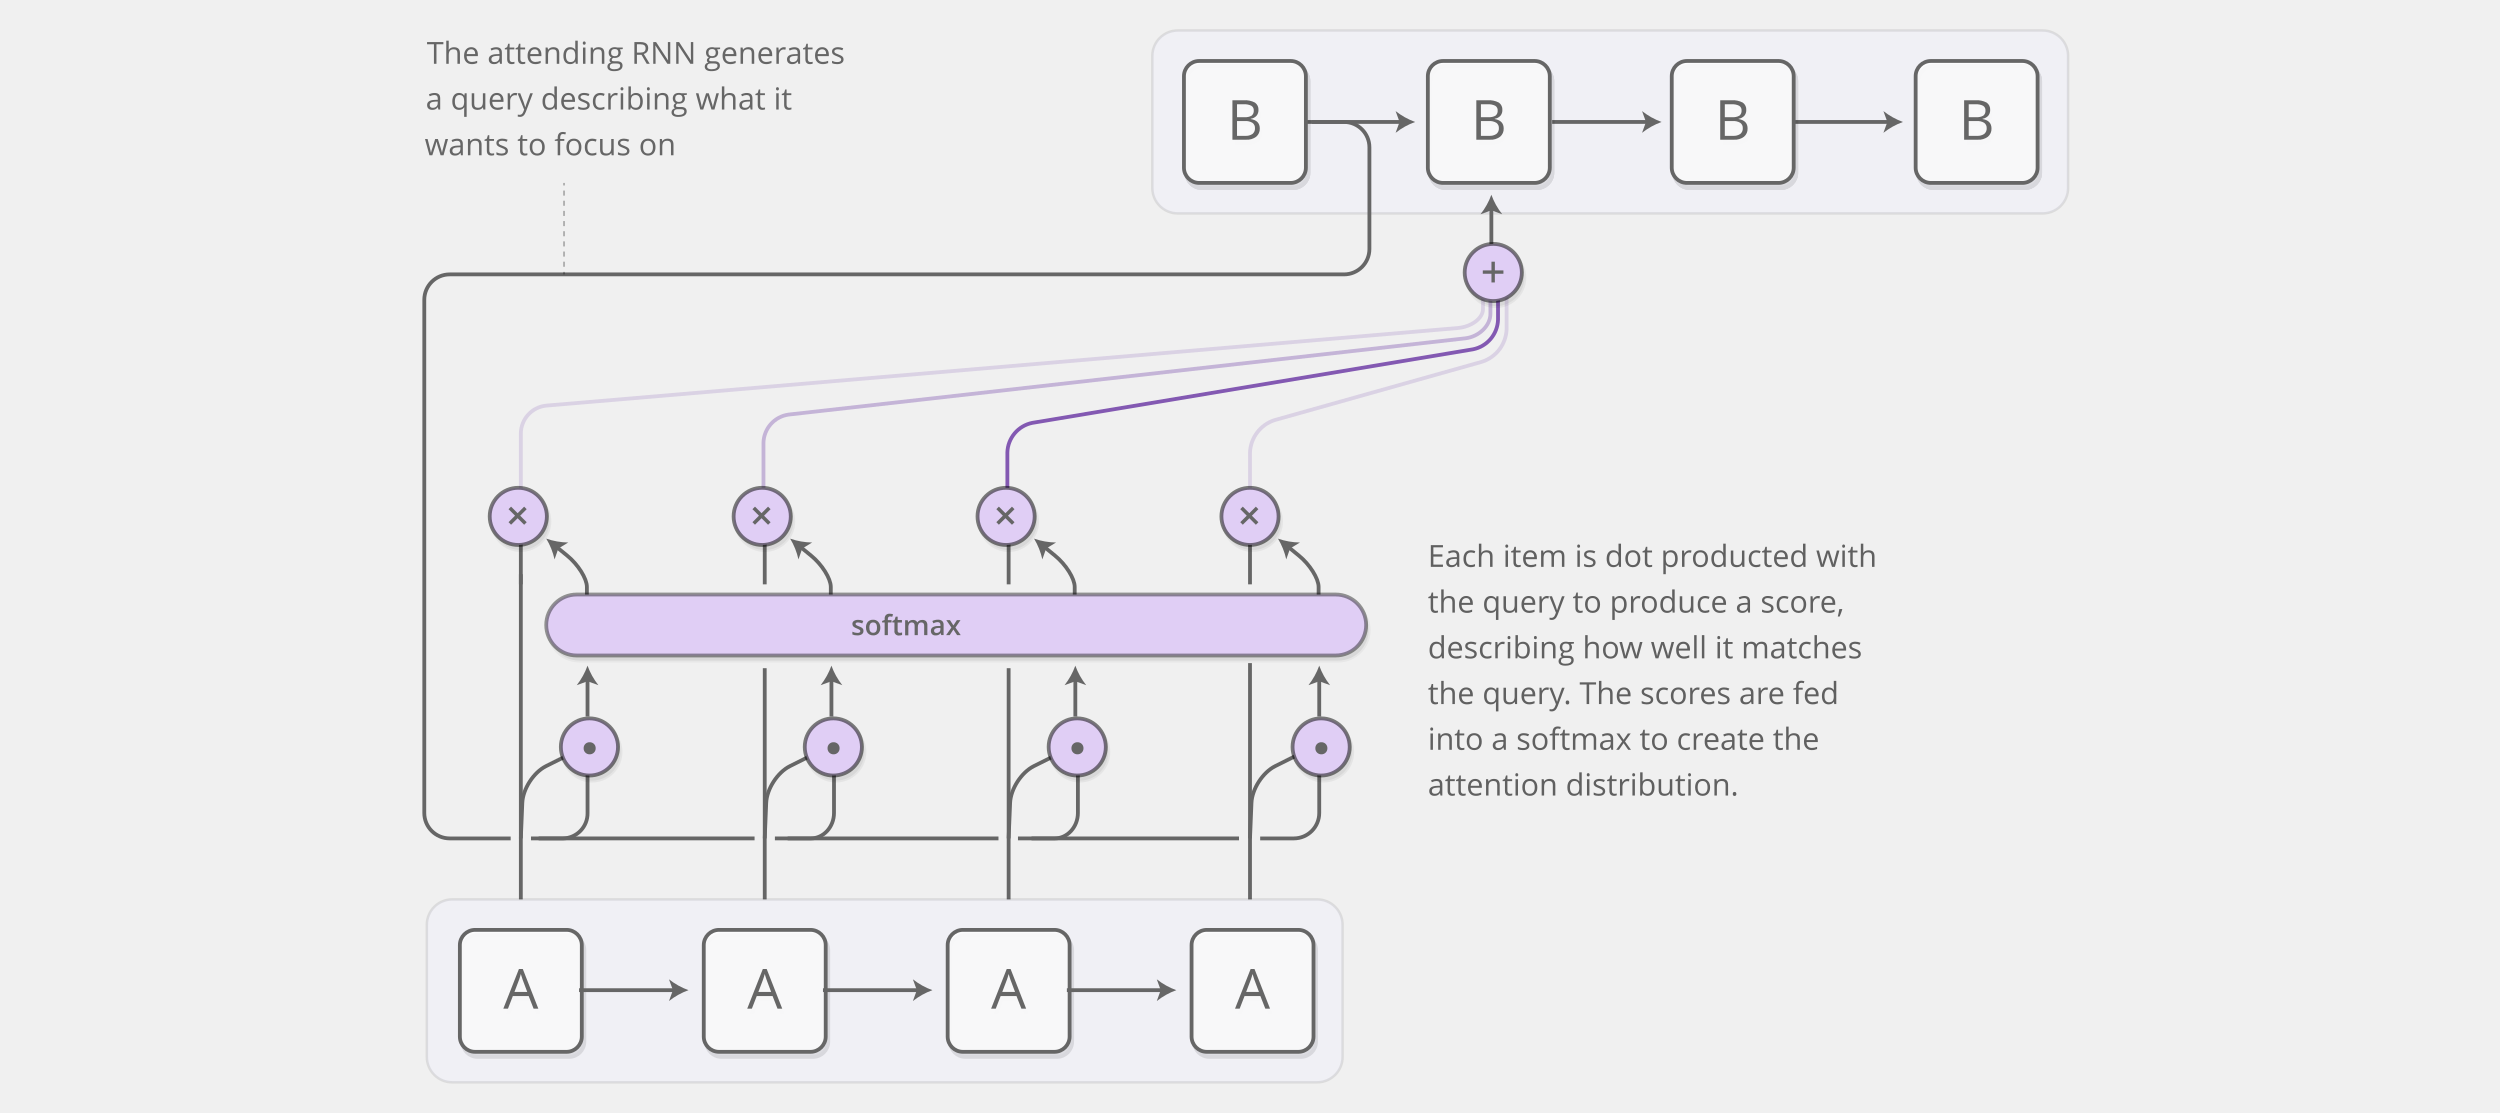
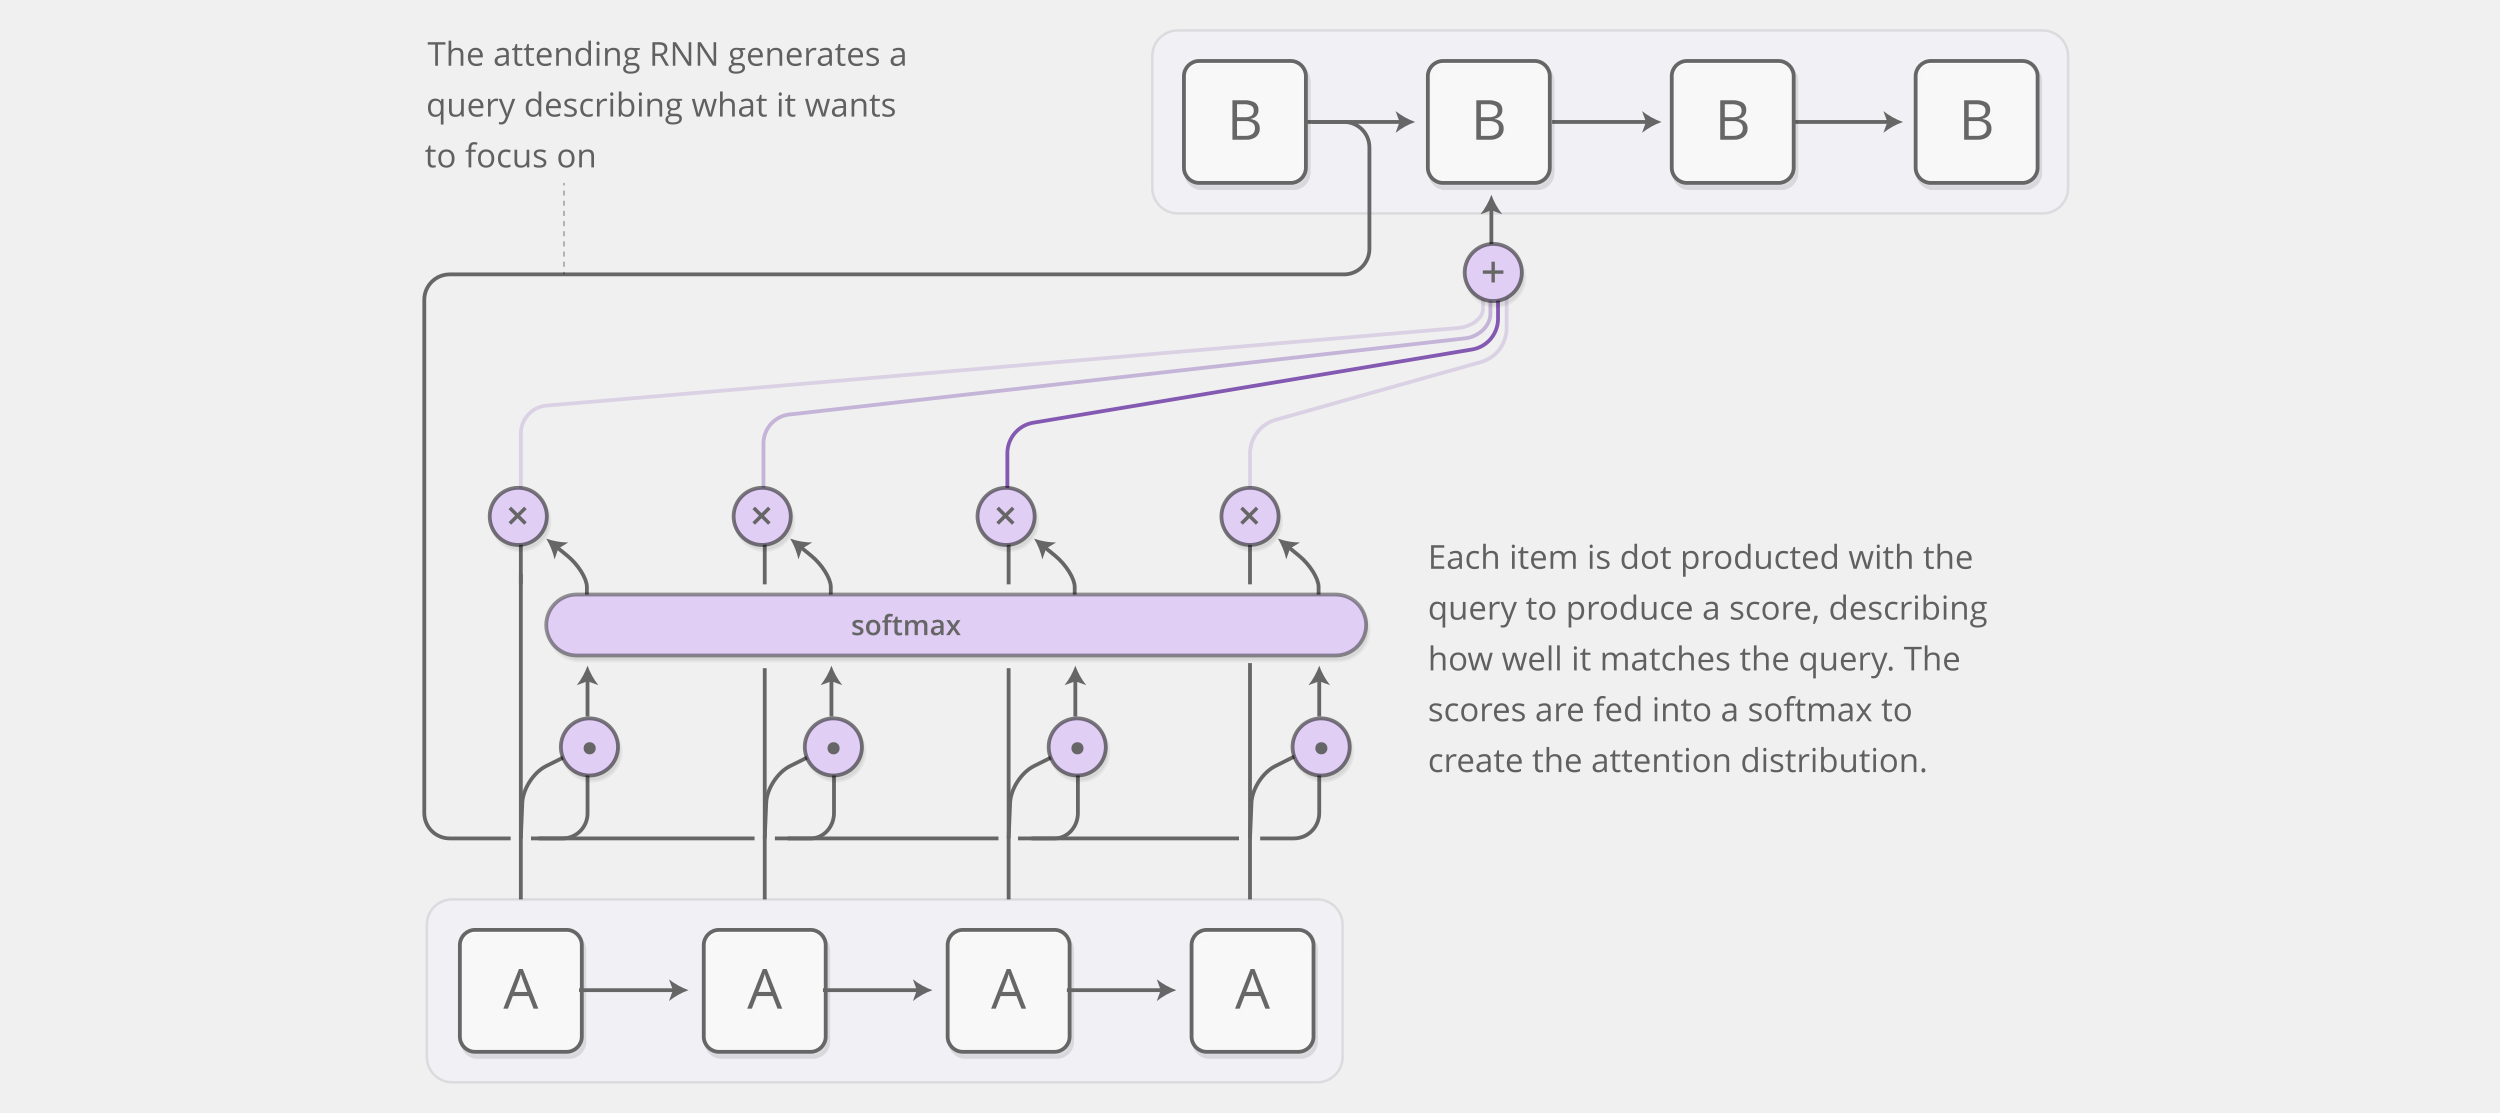
<svg xmlns="http://www.w3.org/2000/svg" xmlns:xlink="http://www.w3.org/1999/xlink" id="background" width="984" height="438" viewBox="0 0 984 438">
  <defs>
    <symbol id="rnn-bg" data-name="rnn-bg" viewBox="0 0 49.5 49.5">
      <rect x="0.75" y="0.75" width="48" height="48" rx="6" ry="6" fill="#fff" fill-opacity="0.8" stroke="#666" stroke-width="1.5" />
    </symbol>
    <symbol id="rnn-a" data-name="rnn-a" viewBox="0 0 49.5 49.5">
      <use id="rnn-bg-3" data-name="rnn-bg" width="49.5" height="49.5" xlink:href="#rnn-bg" />
      <path d="M29.77,31.75l-1.93-4.94H21.6l-1.91,4.94H17.86L24,16.14h1.52l6.11,15.61H29.77Zm-2.5-6.57-1.81-4.82q-0.35-.91-0.72-2.24a20.34,20.34,0,0,1-.67,2.24l-1.83,4.82h5Z" fill="#666" />
    </symbol>
    <symbol id="rnn-b" data-name="rnn-b" viewBox="0 0 49.5 49.5">
      <use id="rnn-bg-15" data-name="rnn-bg" width="49.5" height="49.5" xlink:href="#rnn-bg" />
      <path d="M19.83,16.21h4.39a8.29,8.29,0,0,1,4.48.92,3.27,3.27,0,0,1,1.38,2.92,3.38,3.38,0,0,1-.77,2.28,3.72,3.72,0,0,1-2.25,1.16v0.11q3.54,0.6,3.54,3.72a4,4,0,0,1-1.41,3.25,6,6,0,0,1-3.94,1.17H19.83V16.21Zm1.81,6.66h3a4.85,4.85,0,0,0,2.75-.6,2.32,2.32,0,0,0,.84-2,2,2,0,0,0-.94-1.89,5.84,5.84,0,0,0-3-.58H21.64v5.09Zm0,1.53v5.82h3.24a4.62,4.62,0,0,0,2.83-.73,2.69,2.69,0,0,0,1-2.28,2.42,2.42,0,0,0-1-2.13,5.2,5.2,0,0,0-3-.68H21.64Z" fill="#666" />
    </symbol>
    <symbol id="op-bg" data-name="op-bg" viewBox="0 0 24 24">
      <circle cx="12" cy="12" r="11.25" fill="#e0cef5" stroke="#000" stroke-miterlimit="10" stroke-opacity="0.5" stroke-width="1.5" />
    </symbol>
    <symbol id="op-sum" data-name="op-sum" viewBox="0 0 24 24">
      <use id="op-bg-3" data-name="op-bg" width="24" height="24" xlink:href="#op-bg" />
      <path d="M7.88,12.5V11.18h3.41V7.75h1.34v3.43H16V12.5H12.62v3.42H11.29V12.5H7.88Z" fill="#666" />
    </symbol>
    <symbol id="op-dot" data-name="op-dot" viewBox="0 0 24 24">
      <use width="24" height="24" xlink:href="#op-bg" />
      <path d="M14.46,12.51a2.33,2.33,0,0,1-.67,1.71,2.3,2.3,0,0,1-1.7.68,2.3,2.3,0,0,1-1.7-.68,2.32,2.32,0,0,1-.67-1.71,2.29,2.29,0,0,1,.67-1.7,2.31,2.31,0,0,1,1.7-.67,2.32,2.32,0,0,1,1.7.67A2.29,2.29,0,0,1,14.46,12.51Z" fill="#666" />
    </symbol>
    <symbol id="op-x" data-name="op-x" viewBox="0 0 24 24">
      <use id="op-bg-14" data-name="op-bg" width="24" height="24" xlink:href="#op-bg" />
      <path d="M9.16,15.28l-1-1,2.56-2.56L8.16,9.16l1-1,2.58,2.58L14.3,8.17l1,1-2.56,2.56,2.57,2.57-1,1-2.57-2.57Z" fill="#666" />
    </symbol>
  </defs>
  <g id="_Group_" data-name="&lt;Group&gt;">
    <rect x="453.56" y="12" width="360.44" height="72" rx="10" ry="10" fill="#f0f0f5" />
    <g opacity="0.1">
      <rect x="453.56" y="12" width="360.44" height="72" rx="10" ry="10" fill="none" stroke="#231f20" />
    </g>
  </g>
  <line x1="205" y1="366" x2="205" y2="226" fill="none" stroke="#666" stroke-miterlimit="10" stroke-width="1.5" />
  <line x1="205" y1="230" x2="205" y2="204" fill="none" stroke="#666" stroke-miterlimit="10" stroke-width="1.5" />
  <path d="M212,330h9.63a9.85,9.85,0,0,0,9.63-10V290" fill="none" stroke="#666" stroke-miterlimit="10" stroke-width="1.5" />
  <path d="M492,330l0.58-14c0.23-5.5,4.44-12,9.36-14.46L517,294" fill="none" stroke="#666" stroke-miterlimit="10" stroke-width="1.5" />
  <path d="M397,330l0.58-14c0.23-5.5,4.44-12,9.36-14.46L422,294" fill="none" stroke="#666" stroke-miterlimit="10" stroke-width="1.5" />
  <path d="M301,330l0.58-14c0.23-5.5,4.44-12,9.36-14.46L326,294" fill="none" stroke="#666" stroke-miterlimit="10" stroke-width="1.5" />
  <path d="M205,330l0.58-14c0.23-5.5,4.44-12,9.36-14.46L230,294" fill="none" stroke="#666" stroke-miterlimit="10" stroke-width="1.5" />
  <line x1="301" y1="366" x2="301" y2="263" fill="none" stroke="#666" stroke-miterlimit="10" stroke-width="1.5" />
  <line x1="301" y1="230" x2="301" y2="204" fill="none" stroke="#666" stroke-miterlimit="10" stroke-width="1.5" />
  <path d="M310,330h9.13c5,0,9.13-4.5,9.13-10V290" fill="none" stroke="#666" stroke-miterlimit="10" stroke-width="1.5" />
  <line x1="397" y1="366" x2="397" y2="263" fill="none" stroke="#666" stroke-miterlimit="10" stroke-width="1.5" />
  <line x1="397" y1="230" x2="397" y2="204" fill="none" stroke="#666" stroke-miterlimit="10" stroke-width="1.5" />
  <line x1="492" y1="230" x2="492" y2="204" fill="none" stroke="#666" stroke-miterlimit="10" stroke-width="1.5" />
  <path d="M406,330h9.13c5,0,9.13-4.5,9.13-10V290" fill="none" stroke="#666" stroke-miterlimit="10" stroke-width="1.5" />
  <line x1="492" y1="366" x2="492" y2="261" fill="none" stroke="#666" stroke-miterlimit="10" stroke-width="1.5" />
  <path d="M496,330h13.25a10,10,0,0,0,10-10V290" fill="none" stroke="#666" stroke-miterlimit="10" stroke-width="1.5" />
  <line x1="209" y1="330" x2="297" y2="330" fill="none" stroke="#666" stroke-miterlimit="10" stroke-width="1.5" />
  <line x1="305" y1="330" x2="393" y2="330" fill="none" stroke="#666" stroke-miterlimit="10" stroke-width="1.5" />
  <line x1="400.67" y1="330" x2="487.67" y2="330" fill="none" stroke="#666" stroke-miterlimit="10" stroke-width="1.5" />
  <g>
    <g opacity="0.2">
      <path d="M205,206V170.5a11.11,11.11,0,0,1,10-10.85l358.7-30.53c5.48-.47,10-3.83,10-7.48V115" fill="none" stroke="#8359b2" stroke-miterlimit="10" stroke-width="1.5" />
    </g>
    <g opacity="0.4">
      <path d="M300.5,206V174.29a11.49,11.49,0,0,1,9.94-11.12l266.25-30c5.47-.62,9.94-5,9.94-9.65V115" fill="none" stroke="#8359b2" stroke-miterlimit="10" stroke-width="1.5" />
    </g>
    <path d="M396.5,206V178.08a12.25,12.25,0,0,1,9.86-11.65l173.4-28.94a12.25,12.25,0,0,0,9.86-11.65V115" fill="none" stroke="#8359b2" stroke-miterlimit="10" stroke-width="1.5" />
    <g opacity="0.2">
      <path d="M492,206V178.08a14,14,0,0,1,9.63-12.71l81.75-23A14,14,0,0,0,593,129.65V115" fill="none" stroke="#8359b2" stroke-miterlimit="10" stroke-width="1.5" />
    </g>
  </g>
  <g id="_Group_2" data-name="&lt;Group&gt;">
    <rect x="168" y="354" width="360.44" height="72" rx="10" ry="10" fill="#f0f0f5" />
    <g opacity="0.1">
      <rect x="168" y="354" width="360.44" height="72" rx="10" ry="10" fill="none" stroke="#231f20" />
    </g>
  </g>
  <g id="_Group_3" data-name="&lt;Group&gt;">
    <g opacity="0.1">
      <rect x="182" y="368" width="48" height="48" rx="6" ry="6" opacity="0.8" />
      <rect x="182" y="368" width="48" height="48" rx="6" ry="6" fill="none" stroke="#000" stroke-width="1.5" />
      <path d="M211,399l-1.93-4.94h-6.23L200.94,399h-1.83l6.14-15.61h1.52L212.89,399H211Zm-2.5-6.57-1.81-4.82q-0.35-.91-0.72-2.24a20.34,20.34,0,0,1-.67,2.24l-1.83,4.82h5Z" />
    </g>
    <use width="49.5" height="49.5" transform="translate(180.25 365.25)" xlink:href="#rnn-a" />
  </g>
  <g>
    <g opacity="0.1">
      <rect x="278" y="368" width="48" height="48" rx="6" ry="6" opacity="0.8" />
      <rect x="278" y="368" width="48" height="48" rx="6" ry="6" fill="none" stroke="#000" stroke-width="1.5" />
      <path d="M307,399l-1.93-4.94h-6.23L296.94,399h-1.83l6.14-15.61h1.52L308.89,399H307Zm-2.5-6.57-1.81-4.82q-0.35-.91-0.72-2.24a20.34,20.34,0,0,1-.67,2.24l-1.83,4.82h5Z" />
    </g>
    <use width="49.5" height="49.5" transform="translate(276.25 365.25)" xlink:href="#rnn-a" />
  </g>
  <g>
    <g opacity="0.1">
      <rect x="374" y="368" width="48" height="48" rx="6" ry="6" opacity="0.8" />
      <rect x="374" y="368" width="48" height="48" rx="6" ry="6" fill="none" stroke="#000" stroke-width="1.5" />
      <path d="M403,399l-1.93-4.94h-6.23L392.94,399h-1.83l6.14-15.61h1.52L404.89,399H403Zm-2.5-6.57-1.81-4.82q-0.35-.91-0.72-2.24a20.34,20.34,0,0,1-.67,2.24l-1.83,4.82h5Z" />
    </g>
    <use width="49.5" height="49.5" transform="translate(372.25 365.25)" xlink:href="#rnn-a" />
  </g>
  <g id="_Group_4" data-name="&lt;Group&gt;">
    <g opacity="0.1">
      <rect x="470" y="368" width="48" height="48" rx="6" ry="6" opacity="0.8" />
      <rect x="470" y="368" width="48" height="48" rx="6" ry="6" fill="none" stroke="#000" stroke-width="1.5" />
      <path d="M499,399l-1.93-4.94h-6.23L488.94,399h-1.83l6.14-15.61h1.52L500.89,399H499Zm-2.5-6.57-1.81-4.82q-0.35-.91-0.72-2.24a20.34,20.34,0,0,1-.67,2.24l-1.83,4.82h5Z" />
    </g>
    <use width="49.5" height="49.5" transform="translate(468.25 365.25)" xlink:href="#rnn-a" />
  </g>
-   <text transform="translate(167.98 25.12)" font-size="12" fill="#666" font-family="Open Sans">The attending RNN generates <tspan x="-0.42" y="18">a query describing what it </tspan>
-     <tspan x="-0.84" y="36">wants to focus on</tspan>
-   </text>
  <g opacity="0.6">
-     <text transform="translate(562 223.12)" font-size="12" font-family="Open Sans">Each item is dot producted with <tspan x="0" y="18">the query to produce a score, </tspan>
-       <tspan x="0" y="36">describing how well it matches </tspan>
-       <tspan x="0" y="54">the query. The scores are fed </tspan>
-       <tspan x="0" y="72">into a softmax to create the </tspan>
-       <tspan x="0" y="90">attention distribution.</tspan>
+     <text transform="translate(168.25 25.88)" font-size="13" font-family="Open Sans">The attending RNN generates a <tspan x="-0.53" y="20">query describing what it wants </tspan>
+       <tspan x="-1.06" y="40">to focus on</tspan>
+     </text>
+   </g>
+   <g opacity="0.6">
+     <text transform="translate(562 223.88)" font-size="13" font-family="Open Sans">Each item is dot producted with the <tspan x="0" y="20">query to produce a score, describing </tspan>
+       <tspan x="0" y="40">how well it matches the query. The </tspan>
+       <tspan x="0" y="60">scores are fed into a softmax to </tspan>
+       <tspan x="0" y="80">create the attention distribution.</tspan>
    </text>
  </g>
  <path d="M201,330H177a10,10,0,0,1-10-10V118a10,10,0,0,1,10-10H529a10,10,0,0,0,10-10V58a10,10,0,0,0-10-10H516.37" fill="none" stroke="#666" stroke-miterlimit="10" stroke-width="1.5" />
  <g>
    <line x1="227.92" y1="389.73" x2="265.57" y2="389.73" fill="none" stroke="#666" stroke-miterlimit="10" stroke-width="1.5" />
    <path d="M271,389.73a27.2,27.2,0,0,0-7.69,4.28l1.55-4.28-1.55-4.28A27.18,27.18,0,0,0,271,389.73Z" fill="#666" />
  </g>
  <g>
    <line x1="323.92" y1="389.73" x2="361.57" y2="389.73" fill="none" stroke="#666" stroke-miterlimit="10" stroke-width="1.5" />
    <path d="M367,389.73a27.2,27.2,0,0,0-7.69,4.28l1.55-4.28-1.55-4.28A27.18,27.18,0,0,0,367,389.73Z" fill="#666" />
  </g>
  <g>
    <line x1="419.92" y1="389.73" x2="457.57" y2="389.73" fill="none" stroke="#666" stroke-miterlimit="10" stroke-width="1.5" />
    <path d="M463,389.73a27.2,27.2,0,0,0-7.69,4.28l1.55-4.28-1.55-4.28A27.18,27.18,0,0,0,463,389.73Z" fill="#666" />
  </g>
  <g>
    <path d="M519,237v-6c0-3.3-3.49-8.84-7.76-12.31l-4-3.27" fill="none" stroke="#666" stroke-miterlimit="10" stroke-width="1.5" />
    <path d="M503,212a27.2,27.2,0,0,0,8.67,1.53l-3.9,2.35-1.5,4.3A27.18,27.18,0,0,0,503,212Z" fill="#666" />
  </g>
  <g>
    <line x1="231.25" y1="282" x2="231.25" y2="267.43" fill="none" stroke="#666" stroke-miterlimit="10" stroke-width="1.5" />
    <path d="M231.25,262a27.2,27.2,0,0,0,4.28,7.69l-4.28-1.55L227,269.69A27.17,27.17,0,0,0,231.25,262Z" fill="#666" />
  </g>
  <g>
    <path d="M423,237v-6c0-3.3-3.49-8.84-7.76-12.31l-4-3.27" fill="none" stroke="#666" stroke-miterlimit="10" stroke-width="1.5" />
    <path d="M407,212a27.2,27.2,0,0,0,8.67,1.53l-3.9,2.35-1.5,4.3A27.18,27.18,0,0,0,407,212Z" fill="#666" />
  </g>
  <g>
    <line x1="327.25" y1="282" x2="327.25" y2="267.43" fill="none" stroke="#666" stroke-miterlimit="10" stroke-width="1.5" />
    <path d="M327.25,262a27.2,27.2,0,0,0,4.28,7.69l-4.28-1.55L323,269.69A27.17,27.17,0,0,0,327.25,262Z" fill="#666" />
  </g>
  <g>
    <path d="M327,237v-6c0-3.3-3.49-8.84-7.76-12.31l-4-3.27" fill="none" stroke="#666" stroke-miterlimit="10" stroke-width="1.5" />
    <path d="M311,212a27.2,27.2,0,0,0,8.67,1.53l-3.9,2.35-1.5,4.3A27.18,27.18,0,0,0,311,212Z" fill="#666" />
  </g>
  <g>
    <line x1="423.25" y1="282" x2="423.25" y2="267.43" fill="none" stroke="#666" stroke-miterlimit="10" stroke-width="1.5" />
    <path d="M423.25,262a27.2,27.2,0,0,0,4.28,7.69l-4.28-1.55L419,269.69A27.17,27.17,0,0,0,423.25,262Z" fill="#666" />
  </g>
  <g>
    <path d="M231,237v-6c0-3.3-3.49-8.84-7.76-12.31l-4-3.27" fill="none" stroke="#666" stroke-miterlimit="10" stroke-width="1.5" />
    <path d="M215,212a27.2,27.2,0,0,0,8.67,1.53l-3.9,2.35-1.5,4.3A27.18,27.18,0,0,0,215,212Z" fill="#666" />
  </g>
  <g>
    <line x1="519.25" y1="282" x2="519.25" y2="267.43" fill="none" stroke="#666" stroke-miterlimit="10" stroke-width="1.5" />
    <path d="M519.25,262a27.2,27.2,0,0,0,4.28,7.69l-4.28-1.55L515,269.69A27.17,27.17,0,0,0,519.25,262Z" fill="#666" />
  </g>
  <g>
    <line x1="513.92" y1="48" x2="551.57" y2="48" fill="none" stroke="#666" stroke-miterlimit="10" stroke-width="1.5" />
    <path d="M557,48a27.2,27.2,0,0,0-7.69,4.28L550.86,48l-1.55-4.28A27.18,27.18,0,0,0,557,48Z" fill="#666" />
  </g>
  <g>
    <line x1="610.92" y1="48" x2="648.57" y2="48" fill="none" stroke="#666" stroke-miterlimit="10" stroke-width="1.5" />
    <path d="M654,48a27.2,27.2,0,0,0-7.69,4.28L647.86,48l-1.55-4.28A27.18,27.18,0,0,0,654,48Z" fill="#666" />
  </g>
  <g>
    <line x1="705.92" y1="48" x2="743.57" y2="48" fill="none" stroke="#666" stroke-miterlimit="10" stroke-width="1.5" />
    <path d="M749,48a27.2,27.2,0,0,0-7.69,4.28L742.86,48l-1.55-4.28A27.18,27.18,0,0,0,749,48Z" fill="#666" />
  </g>
  <g>
    <line x1="587" y1="108.81" x2="587" y2="82.08" fill="none" stroke="#666" stroke-miterlimit="10" stroke-width="1.5" />
    <path d="M587,76.65a27.2,27.2,0,0,0,4.28,7.69L587,82.79l-4.28,1.55A27.18,27.18,0,0,0,587,76.65Z" fill="#666" />
  </g>
  <g id="_Group_5" data-name="&lt;Group&gt;">
    <g opacity="0.1">
      <rect x="467" y="26" width="48" height="48" rx="6" ry="6" opacity="0.8" />
      <rect x="467" y="26" width="48" height="48" rx="6" ry="6" fill="none" stroke="#000" stroke-width="1.5" />
      <rect x="467" y="26" width="48" height="48" rx="6" ry="6" fill="none" stroke="#000" stroke-width="1.5" />
      <rect x="467" y="26" width="48" height="48" rx="6" ry="6" fill="none" stroke="#000" stroke-width="1.5" />
      <path d="M486.08,41.46h4.39a8.29,8.29,0,0,1,4.48.92,3.27,3.27,0,0,1,1.38,2.92,3.38,3.38,0,0,1-.77,2.28,3.72,3.72,0,0,1-2.25,1.16v0.11q3.54,0.6,3.54,3.72a4,4,0,0,1-1.41,3.25A6,6,0,0,1,491.5,57h-5.42V41.46Zm1.81,6.66h3a4.85,4.85,0,0,0,2.75-.6,2.32,2.32,0,0,0,.84-2,2,2,0,0,0-.94-1.89,5.84,5.84,0,0,0-3-.58h-2.66v5.09Zm0,1.53v5.82h3.24a4.62,4.62,0,0,0,2.83-.73,2.69,2.69,0,0,0,1-2.28,2.42,2.42,0,0,0-1-2.13,5.2,5.2,0,0,0-3-.68h-3.09Z" />
    </g>
    <use width="49.5" height="49.5" transform="translate(465.25 23.25)" xlink:href="#rnn-b" />
  </g>
  <g id="_Group_6" data-name="&lt;Group&gt;">
    <g opacity="0.1">
      <rect x="563" y="26" width="48" height="48" rx="6" ry="6" opacity="0.8" />
      <rect x="563" y="26" width="48" height="48" rx="6" ry="6" fill="none" stroke="#000" stroke-width="1.5" />
      <rect x="563" y="26" width="48" height="48" rx="6" ry="6" fill="none" stroke="#000" stroke-width="1.5" />
      <rect x="563" y="26" width="48" height="48" rx="6" ry="6" fill="none" stroke="#000" stroke-width="1.5" />
      <path d="M582.08,41.46h4.39a8.29,8.29,0,0,1,4.48.92,3.27,3.27,0,0,1,1.38,2.92,3.38,3.38,0,0,1-.77,2.28,3.72,3.72,0,0,1-2.25,1.16v0.11q3.54,0.6,3.54,3.72a4,4,0,0,1-1.41,3.25A6,6,0,0,1,587.5,57h-5.42V41.46Zm1.81,6.66h3a4.85,4.85,0,0,0,2.75-.6,2.32,2.32,0,0,0,.84-2,2,2,0,0,0-.94-1.89,5.84,5.84,0,0,0-3-.58h-2.66v5.09Zm0,1.53v5.82h3.24a4.62,4.62,0,0,0,2.83-.73,2.69,2.69,0,0,0,1-2.28,2.42,2.42,0,0,0-1-2.13,5.2,5.2,0,0,0-3-.68h-3.09Z" />
    </g>
    <use width="49.5" height="49.5" transform="translate(561.25 23.25)" xlink:href="#rnn-b" />
  </g>
  <g>
    <g opacity="0.1">
      <rect x="659" y="26" width="48" height="48" rx="6" ry="6" opacity="0.8" />
      <rect x="659" y="26" width="48" height="48" rx="6" ry="6" fill="none" stroke="#000" stroke-width="1.5" />
      <rect x="659" y="26" width="48" height="48" rx="6" ry="6" fill="none" stroke="#000" stroke-width="1.5" />
      <rect x="659" y="26" width="48" height="48" rx="6" ry="6" fill="none" stroke="#000" stroke-width="1.5" />
      <path d="M678.08,41.46h4.39a8.29,8.29,0,0,1,4.48.92,3.27,3.27,0,0,1,1.38,2.92,3.38,3.38,0,0,1-.77,2.28,3.72,3.72,0,0,1-2.25,1.16v0.11q3.54,0.6,3.54,3.72a4,4,0,0,1-1.41,3.25A6,6,0,0,1,683.5,57h-5.42V41.46Zm1.81,6.66h3a4.85,4.85,0,0,0,2.75-.6,2.32,2.32,0,0,0,.84-2,2,2,0,0,0-.94-1.89,5.84,5.84,0,0,0-3-.58h-2.66v5.09Zm0,1.53v5.82h3.24a4.62,4.62,0,0,0,2.83-.73,2.69,2.69,0,0,0,1-2.28,2.42,2.42,0,0,0-1-2.13,5.2,5.2,0,0,0-3-.68h-3.09Z" />
    </g>
    <use width="49.5" height="49.5" transform="translate(657.25 23.25)" xlink:href="#rnn-b" />
  </g>
  <g id="_Group_7" data-name="&lt;Group&gt;">
    <g opacity="0.1">
      <rect x="755" y="26" width="48" height="48" rx="6" ry="6" opacity="0.8" />
      <rect x="755" y="26" width="48" height="48" rx="6" ry="6" fill="none" stroke="#000" stroke-width="1.5" />
      <rect x="755" y="26" width="48" height="48" rx="6" ry="6" fill="none" stroke="#000" stroke-width="1.5" />
      <rect x="755" y="26" width="48" height="48" rx="6" ry="6" fill="none" stroke="#000" stroke-width="1.5" />
      <path d="M774.08,41.46h4.39a8.29,8.29,0,0,1,4.48.92,3.27,3.27,0,0,1,1.38,2.92,3.38,3.38,0,0,1-.77,2.28,3.72,3.72,0,0,1-2.25,1.16v0.11q3.54,0.6,3.54,3.72a4,4,0,0,1-1.41,3.25A6,6,0,0,1,779.5,57h-5.42V41.46Zm1.81,6.66h3a4.85,4.85,0,0,0,2.75-.6,2.32,2.32,0,0,0,.84-2,2,2,0,0,0-.94-1.89,5.84,5.84,0,0,0-3-.58h-2.66v5.09Zm0,1.53v5.82h3.24a4.62,4.62,0,0,0,2.83-.73,2.69,2.69,0,0,0,1-2.28,2.42,2.42,0,0,0-1-2.13,5.2,5.2,0,0,0-3-.68h-3.09Z" />
    </g>
    <use width="49.5" height="49.5" transform="translate(753.25 23.25)" xlink:href="#rnn-b" />
  </g>
  <g id="_Group_8" data-name="&lt;Group&gt;">
    <g opacity="0.1">
      <circle cx="588.75" cy="109.25" r="11.25" />
      <circle cx="588.75" cy="109.25" r="11.25" fill="none" stroke="#000" stroke-miterlimit="10" stroke-width="1.5" opacity="0.5" />
      <path d="M584.63,109.75v-1.31H588V105h1.34v3.43h3.41v1.31h-3.41v3.42H588v-3.42h-3.41Z" />
    </g>
    <use width="24" height="24" transform="translate(575.75 95.25)" xlink:href="#op-sum" />
  </g>
  <g>
    <g opacity="0.1">
      <rect x="216" y="236" width="322.72" height="24" rx="12" ry="12" />
      <rect x="216" y="236" width="322.72" height="24" rx="12" ry="12" fill="none" stroke="#000" stroke-miterlimit="10" stroke-width="1.5" opacity="0.4" />
    </g>
    <g>
      <rect x="215" y="234" width="322.72" height="24" rx="12" ry="12" fill="#e0cef5" />
      <rect x="215" y="234" width="322.72" height="24" rx="12" ry="12" fill="none" stroke="#000" stroke-miterlimit="10" stroke-width="1.5" opacity="0.4" />
    </g>
  </g>
  <g>
    <path d="M339.86,248.3a1.55,1.55,0,0,1-.63,1.33,3,3,0,0,1-1.82.46,4.28,4.28,0,0,1-1.91-.36v-1.09a4.68,4.68,0,0,0,1.95.48q1.17,0,1.17-.7a0.56,0.56,0,0,0-.13-0.38,1.54,1.54,0,0,0-.42-0.31,7.4,7.4,0,0,0-.82-0.37,3.79,3.79,0,0,1-1.39-.79,1.47,1.47,0,0,1-.36-1,1.35,1.35,0,0,1,.62-1.18,2.92,2.92,0,0,1,1.67-.42,4.75,4.75,0,0,1,2,.42l-0.41,1a4.39,4.39,0,0,0-1.62-.4q-1,0-1,.57a0.57,0.57,0,0,0,.26.47,5.73,5.73,0,0,0,1.14.53,5.19,5.19,0,0,1,1.07.52,1.55,1.55,0,0,1,.49.54A1.58,1.58,0,0,1,339.86,248.3Z" fill="#666" />
    <path d="M346.49,247a3.24,3.24,0,0,1-.75,2.27,2.68,2.68,0,0,1-2.08.82,2.85,2.85,0,0,1-1.47-.38,2.48,2.48,0,0,1-1-1.08,3.68,3.68,0,0,1-.34-1.63,3.22,3.22,0,0,1,.74-2.26,2.69,2.69,0,0,1,2.09-.81,2.62,2.62,0,0,1,2,.83A3.2,3.2,0,0,1,346.49,247Zm-4.32,0q0,2.06,1.52,2.06t1.5-2.06q0-2-1.51-2a1.29,1.29,0,0,0-1.15.53A2.67,2.67,0,0,0,342.17,247Z" fill="#666" />
    <path d="M350.92,245h-1.45v5H348.2v-5h-1v-0.59l1-.39v-0.39a2.16,2.16,0,0,1,.49-1.56,2,2,0,0,1,1.51-.51,4,4,0,0,1,1.31.22l-0.33,1a2.9,2.9,0,0,0-.89-0.15,0.73,0.73,0,0,0-.63.27,1.34,1.34,0,0,0-.2.8v0.39h1.45v1Z" fill="#666" />
    <path d="M354.14,249.08a3.07,3.07,0,0,0,.92-0.15v1a2.61,2.61,0,0,1-.54.15,3.73,3.73,0,0,1-.68.06,1.63,1.63,0,0,1-1.79-1.89V245h-0.81v-0.56l0.87-.46,0.43-1.26h0.78v1.32H355v1h-1.69v3.18a0.89,0.89,0,0,0,.23.67A0.83,0.83,0,0,0,354.14,249.08Z" fill="#666" />
    <path d="M361.26,250H360v-3.66a1.66,1.66,0,0,0-.26-1,1,1,0,0,0-.81-0.34,1.23,1.23,0,0,0-1.07.48,2.78,2.78,0,0,0-.34,1.58v3h-1.26v-5.94h1l0.18,0.78h0.06a1.65,1.65,0,0,1,.72-0.66,2.32,2.32,0,0,1,1-.23,1.81,1.81,0,0,1,1.82.93h0.09a1.8,1.8,0,0,1,.74-0.69,2.35,2.35,0,0,1,1.1-.25,2,2,0,0,1,1.55.54,2.38,2.38,0,0,1,.49,1.64V250h-1.26v-3.66a1.65,1.65,0,0,0-.26-1,1,1,0,0,0-.81-0.34,1.25,1.25,0,0,0-1.08.46,2.37,2.37,0,0,0-.34,1.41V250Z" fill="#666" />
    <path d="M370.49,250l-0.25-.83h0a2.44,2.44,0,0,1-.86.74,2.73,2.73,0,0,1-1.12.2,1.9,1.9,0,0,1-1.37-.47,1.77,1.77,0,0,1-.49-1.34,1.57,1.57,0,0,1,.68-1.39,3.93,3.93,0,0,1,2.08-.51l1,0V246a1.2,1.2,0,0,0-.27-0.85,1.08,1.08,0,0,0-.82-0.28,2.87,2.87,0,0,0-.88.13,6.61,6.61,0,0,0-.81.32l-0.41-.9a4.33,4.33,0,0,1,1.06-.38,4.86,4.86,0,0,1,1.08-.13,2.57,2.57,0,0,1,1.71.49,1.93,1.93,0,0,1,.58,1.55v4h-0.9Zm-1.88-.86a1.56,1.56,0,0,0,1.1-.38,1.39,1.39,0,0,0,.42-1.08v-0.52l-0.76,0a2.62,2.62,0,0,0-1.3.3,0.91,0.91,0,0,0-.41.81,0.79,0.79,0,0,0,.24.62A1,1,0,0,0,368.61,249.13Z" fill="#666" />
    <path d="M374.47,247l-2-2.91h1.44l1.35,2.08,1.36-2.08h1.43l-2,2.91,2.1,3h-1.43l-1.47-2.22L373.81,250h-1.43Z" fill="#666" />
  </g>
  <g id="_Group_9" data-name="&lt;Group&gt;">
    <g opacity="0.1">
      <circle cx="233" cy="296" r="11.25" />
      <circle cx="233" cy="296" r="11.25" fill="none" stroke="#000" stroke-miterlimit="10" stroke-width="1.5" opacity="0.5" />
      <path d="M235.46,296.51a2.33,2.33,0,0,1-.67,1.71,2.48,2.48,0,0,1-3.41,0,2.32,2.32,0,0,1-.67-1.71,2.29,2.29,0,0,1,.67-1.7A2.37,2.37,0,0,1,235.46,296.51Z" />
    </g>
    <use width="24" height="24" transform="translate(220 282)" xlink:href="#op-dot" />
  </g>
  <g id="_Group_10" data-name="&lt;Group&gt;">
    <g opacity="0.1">
      <circle cx="425" cy="296" r="11.25" />
      <circle cx="425" cy="296" r="11.25" fill="none" stroke="#000" stroke-miterlimit="10" stroke-width="1.5" opacity="0.5" />
      <path d="M427.46,296.51a2.33,2.33,0,0,1-.67,1.71,2.48,2.48,0,0,1-3.41,0,2.32,2.32,0,0,1-.67-1.71,2.29,2.29,0,0,1,.67-1.7A2.37,2.37,0,0,1,427.46,296.51Z" />
    </g>
    <use width="24" height="24" transform="translate(412 282)" xlink:href="#op-dot" />
  </g>
  <g id="_Group_11" data-name="&lt;Group&gt;">
    <g opacity="0.1">
      <circle cx="521" cy="296" r="11.25" />
      <circle cx="521" cy="296" r="11.25" fill="none" stroke="#000" stroke-miterlimit="10" stroke-width="1.5" opacity="0.5" />
      <path d="M523.46,296.51a2.33,2.33,0,0,1-.67,1.71,2.48,2.48,0,0,1-3.41,0,2.32,2.32,0,0,1-.67-1.71,2.29,2.29,0,0,1,.67-1.7A2.37,2.37,0,0,1,523.46,296.51Z" />
    </g>
    <use width="24" height="24" transform="translate(508 282)" xlink:href="#op-dot" />
  </g>
  <g id="_Group_12" data-name="&lt;Group&gt;">
    <g opacity="0.1">
      <circle cx="329" cy="296" r="11.25" />
      <circle cx="329" cy="296" r="11.25" fill="none" stroke="#000" stroke-miterlimit="10" stroke-width="1.5" opacity="0.5" />
      <path d="M331.46,296.51a2.33,2.33,0,0,1-.67,1.71,2.48,2.48,0,0,1-3.41,0,2.32,2.32,0,0,1-.67-1.71,2.29,2.29,0,0,1,.67-1.7A2.37,2.37,0,0,1,331.46,296.51Z" />
    </g>
    <use width="24" height="24" transform="translate(316 282)" xlink:href="#op-dot" />
  </g>
  <g>
    <g opacity="0.1">
      <circle cx="205" cy="205.25" r="11.25" />
      <circle cx="205" cy="205.25" r="11.25" fill="none" stroke="#000" stroke-miterlimit="10" stroke-width="1.5" opacity="0.5" />
      <path d="M202.16,208.53l-1-1,2.56-2.56-2.58-2.58,1-1,2.58,2.58,2.56-2.56,1,1L205.72,205l2.57,2.57-1,1L204.72,206Z" />
    </g>
    <use width="24" height="24" transform="translate(192 191.25)" xlink:href="#op-x" />
  </g>
  <g>
    <g opacity="0.1">
      <circle cx="301" cy="205.25" r="11.25" />
      <circle cx="301" cy="205.25" r="11.25" fill="none" stroke="#000" stroke-miterlimit="10" stroke-width="1.5" opacity="0.5" />
      <path d="M298.16,208.53l-1-1,2.56-2.56-2.58-2.58,1-1,2.58,2.58,2.56-2.56,1,1L301.72,205l2.57,2.57-1,1L300.72,206Z" />
    </g>
    <use width="24" height="24" transform="translate(288 191.25)" xlink:href="#op-x" />
  </g>
  <g id="_Group_13" data-name="&lt;Group&gt;">
    <g opacity="0.1">
      <circle cx="397" cy="205.25" r="11.25" />
      <circle cx="397" cy="205.25" r="11.25" fill="none" stroke="#000" stroke-miterlimit="10" stroke-width="1.5" opacity="0.5" />
      <path d="M394.16,208.53l-1-1,2.56-2.56-2.58-2.58,1-1,2.58,2.58,2.56-2.56,1,1L397.72,205l2.57,2.57-1,1L396.72,206Z" />
    </g>
    <use width="24" height="24" transform="translate(384 191.25)" xlink:href="#op-x" />
  </g>
  <g>
    <g opacity="0.1">
      <circle cx="493" cy="205.25" r="11.25" />
      <circle cx="493" cy="205.25" r="11.25" fill="none" stroke="#000" stroke-miterlimit="10" stroke-width="1.5" opacity="0.5" />
      <path d="M490.16,208.53l-1-1,2.56-2.56-2.58-2.58,1-1,2.58,2.58,2.56-2.56,1,1L493.72,205l2.57,2.57-1,1L492.72,206Z" />
    </g>
    <use width="24" height="24" transform="translate(480 191.25)" xlink:href="#op-x" />
  </g>
  <g opacity="0.4">
    <g>
      <line x1="222" y1="72" x2="222" y2="73" fill="none" stroke="#000" stroke-miterlimit="10" stroke-width="0.5" />
      <line x1="222" y1="75" x2="222" y2="106" fill="none" stroke="#000" stroke-miterlimit="10" stroke-width="0.5" stroke-dasharray="2 2" />
      <line x1="222" y1="107" x2="222" y2="108" fill="none" stroke="#000" stroke-miterlimit="10" stroke-width="0.5" />
    </g>
  </g>
</svg>
